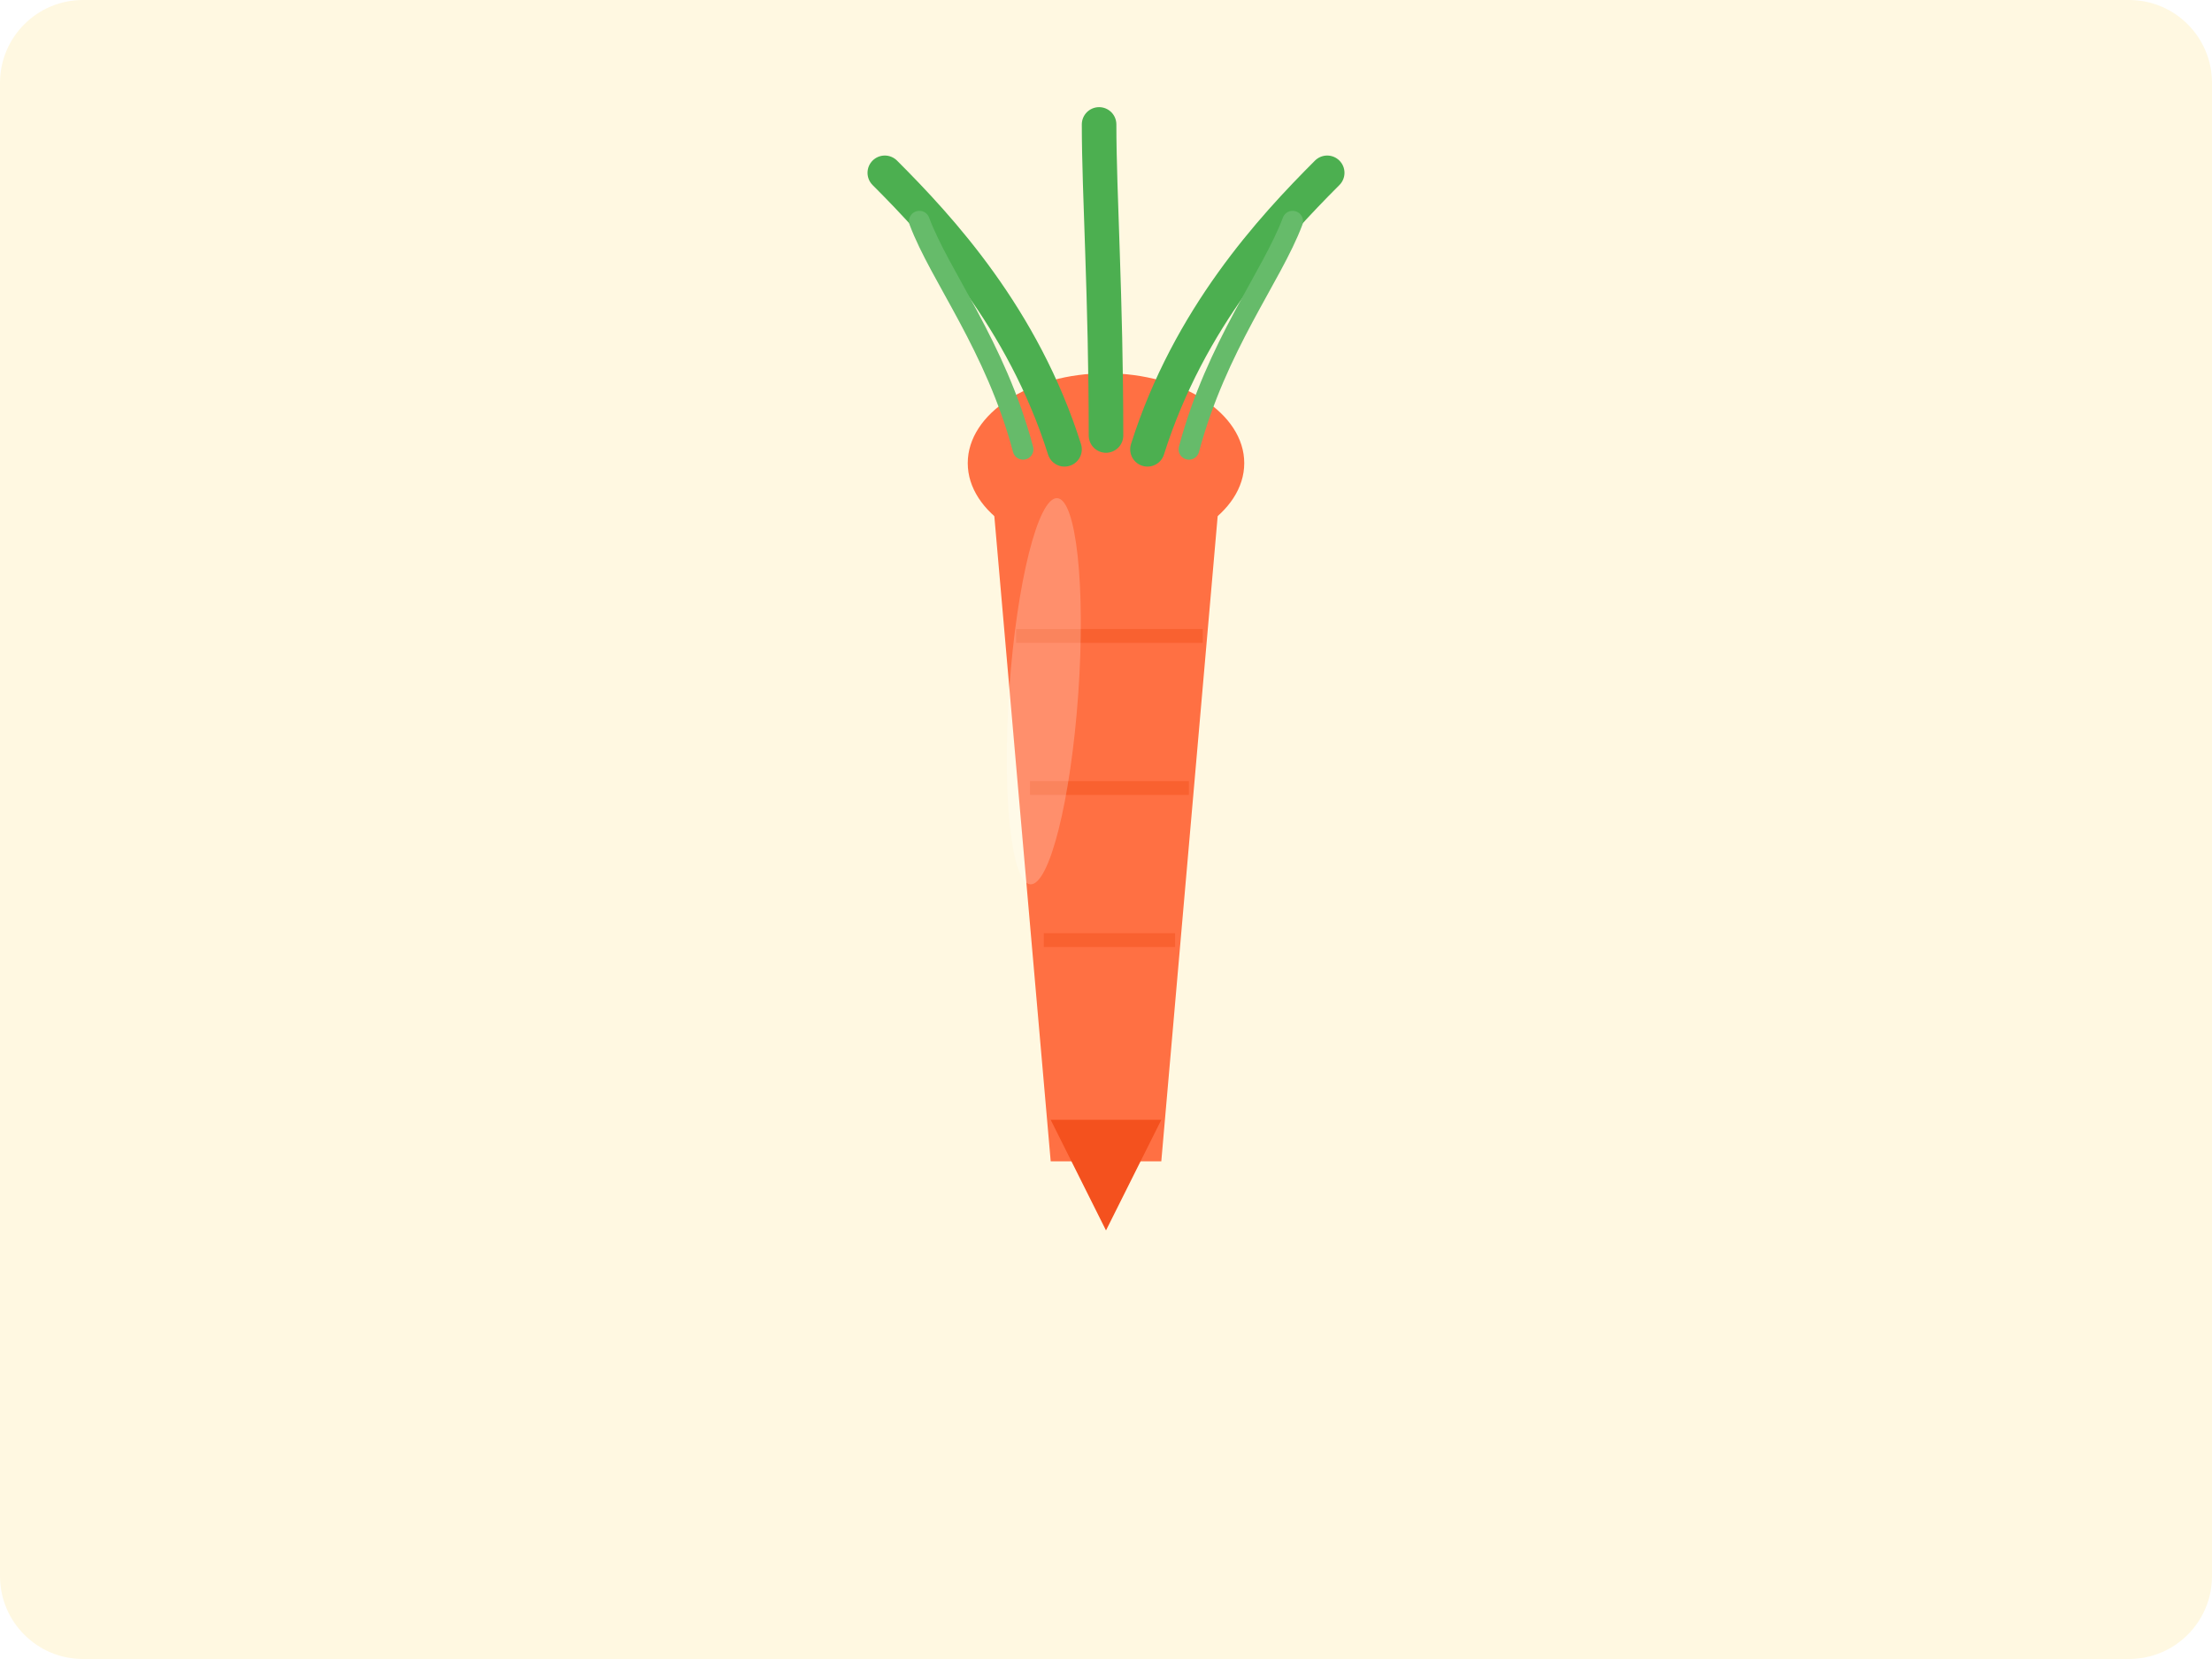
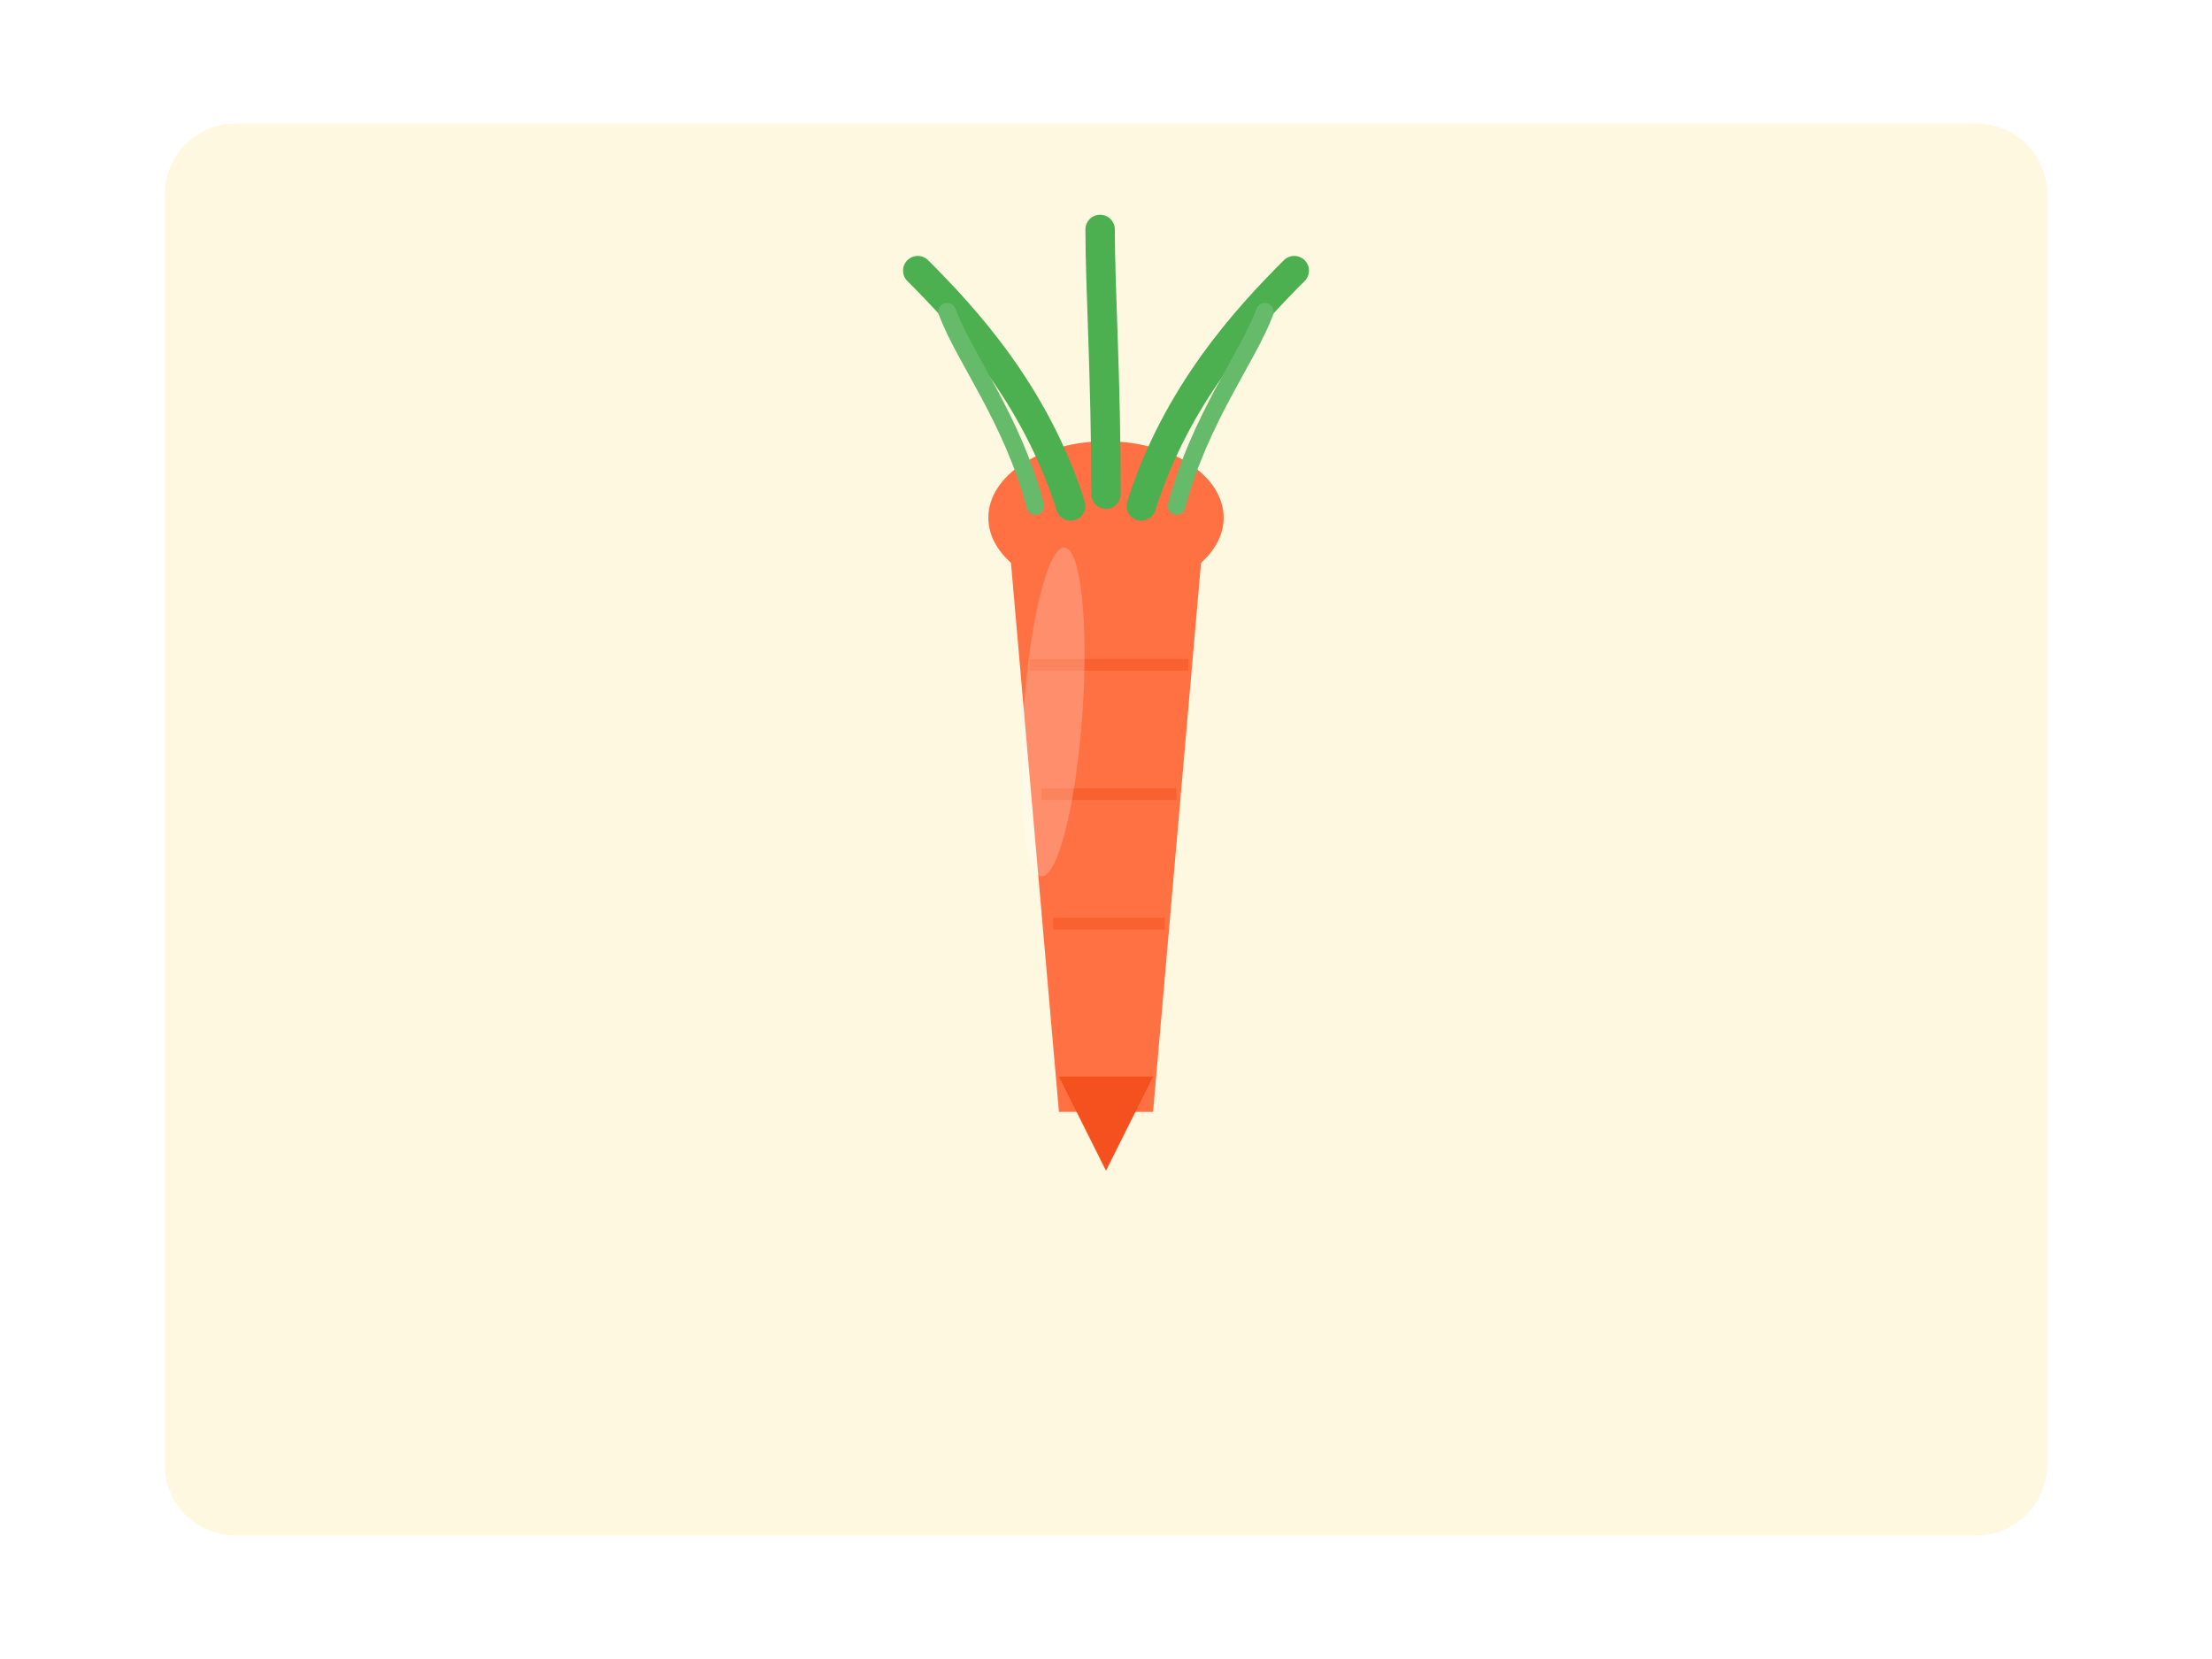
- <svg xmlns="http://www.w3.org/2000/svg" width="320" height="240" viewBox="0 0 320 240">
+ <svg xmlns="http://www.w3.org/2000/svg" width="320" height="240" viewBox="-28 -20 376 280">
  <rect width="320" height="240" fill="#fff8e1" rx="12" />
  <path d="M143 65 L177 65 L168 168 L152 168 Z" fill="#ff7043" />
  <ellipse cx="160" cy="67" rx="20" ry="13" fill="#ff7043" />
  <path d="M152 162 L168 162 L160 178 Z" fill="#f4511e" />
  <line x1="147" y1="92" x2="174" y2="92" stroke="#f4511e" stroke-width="2" opacity="0.5" />
  <line x1="149" y1="114" x2="172" y2="114" stroke="#f4511e" stroke-width="2" opacity="0.5" />
  <line x1="151" y1="136" x2="170" y2="136" stroke="#f4511e" stroke-width="2" opacity="0.5" />
  <path d="M154 65 C148 46 136 33 128 25" stroke="#4caf50" stroke-width="5" fill="none" stroke-linecap="round" />
  <path d="M160 63 C160 43 159 28 159 18" stroke="#4caf50" stroke-width="5" fill="none" stroke-linecap="round" />
  <path d="M166 65 C172 46 184 33 192 25" stroke="#4caf50" stroke-width="5" fill="none" stroke-linecap="round" />
  <path d="M148 65 C144 50 136 40 133 32" stroke="#66bb6a" stroke-width="3" fill="none" stroke-linecap="round" />
  <path d="M172 65 C176 50 184 40 187 32" stroke="#66bb6a" stroke-width="3" fill="none" stroke-linecap="round" />
  <ellipse cx="151" cy="100" rx="5" ry="28" fill="rgba(255,255,255,0.22)" transform="rotate(4,151,100)" />
</svg>
